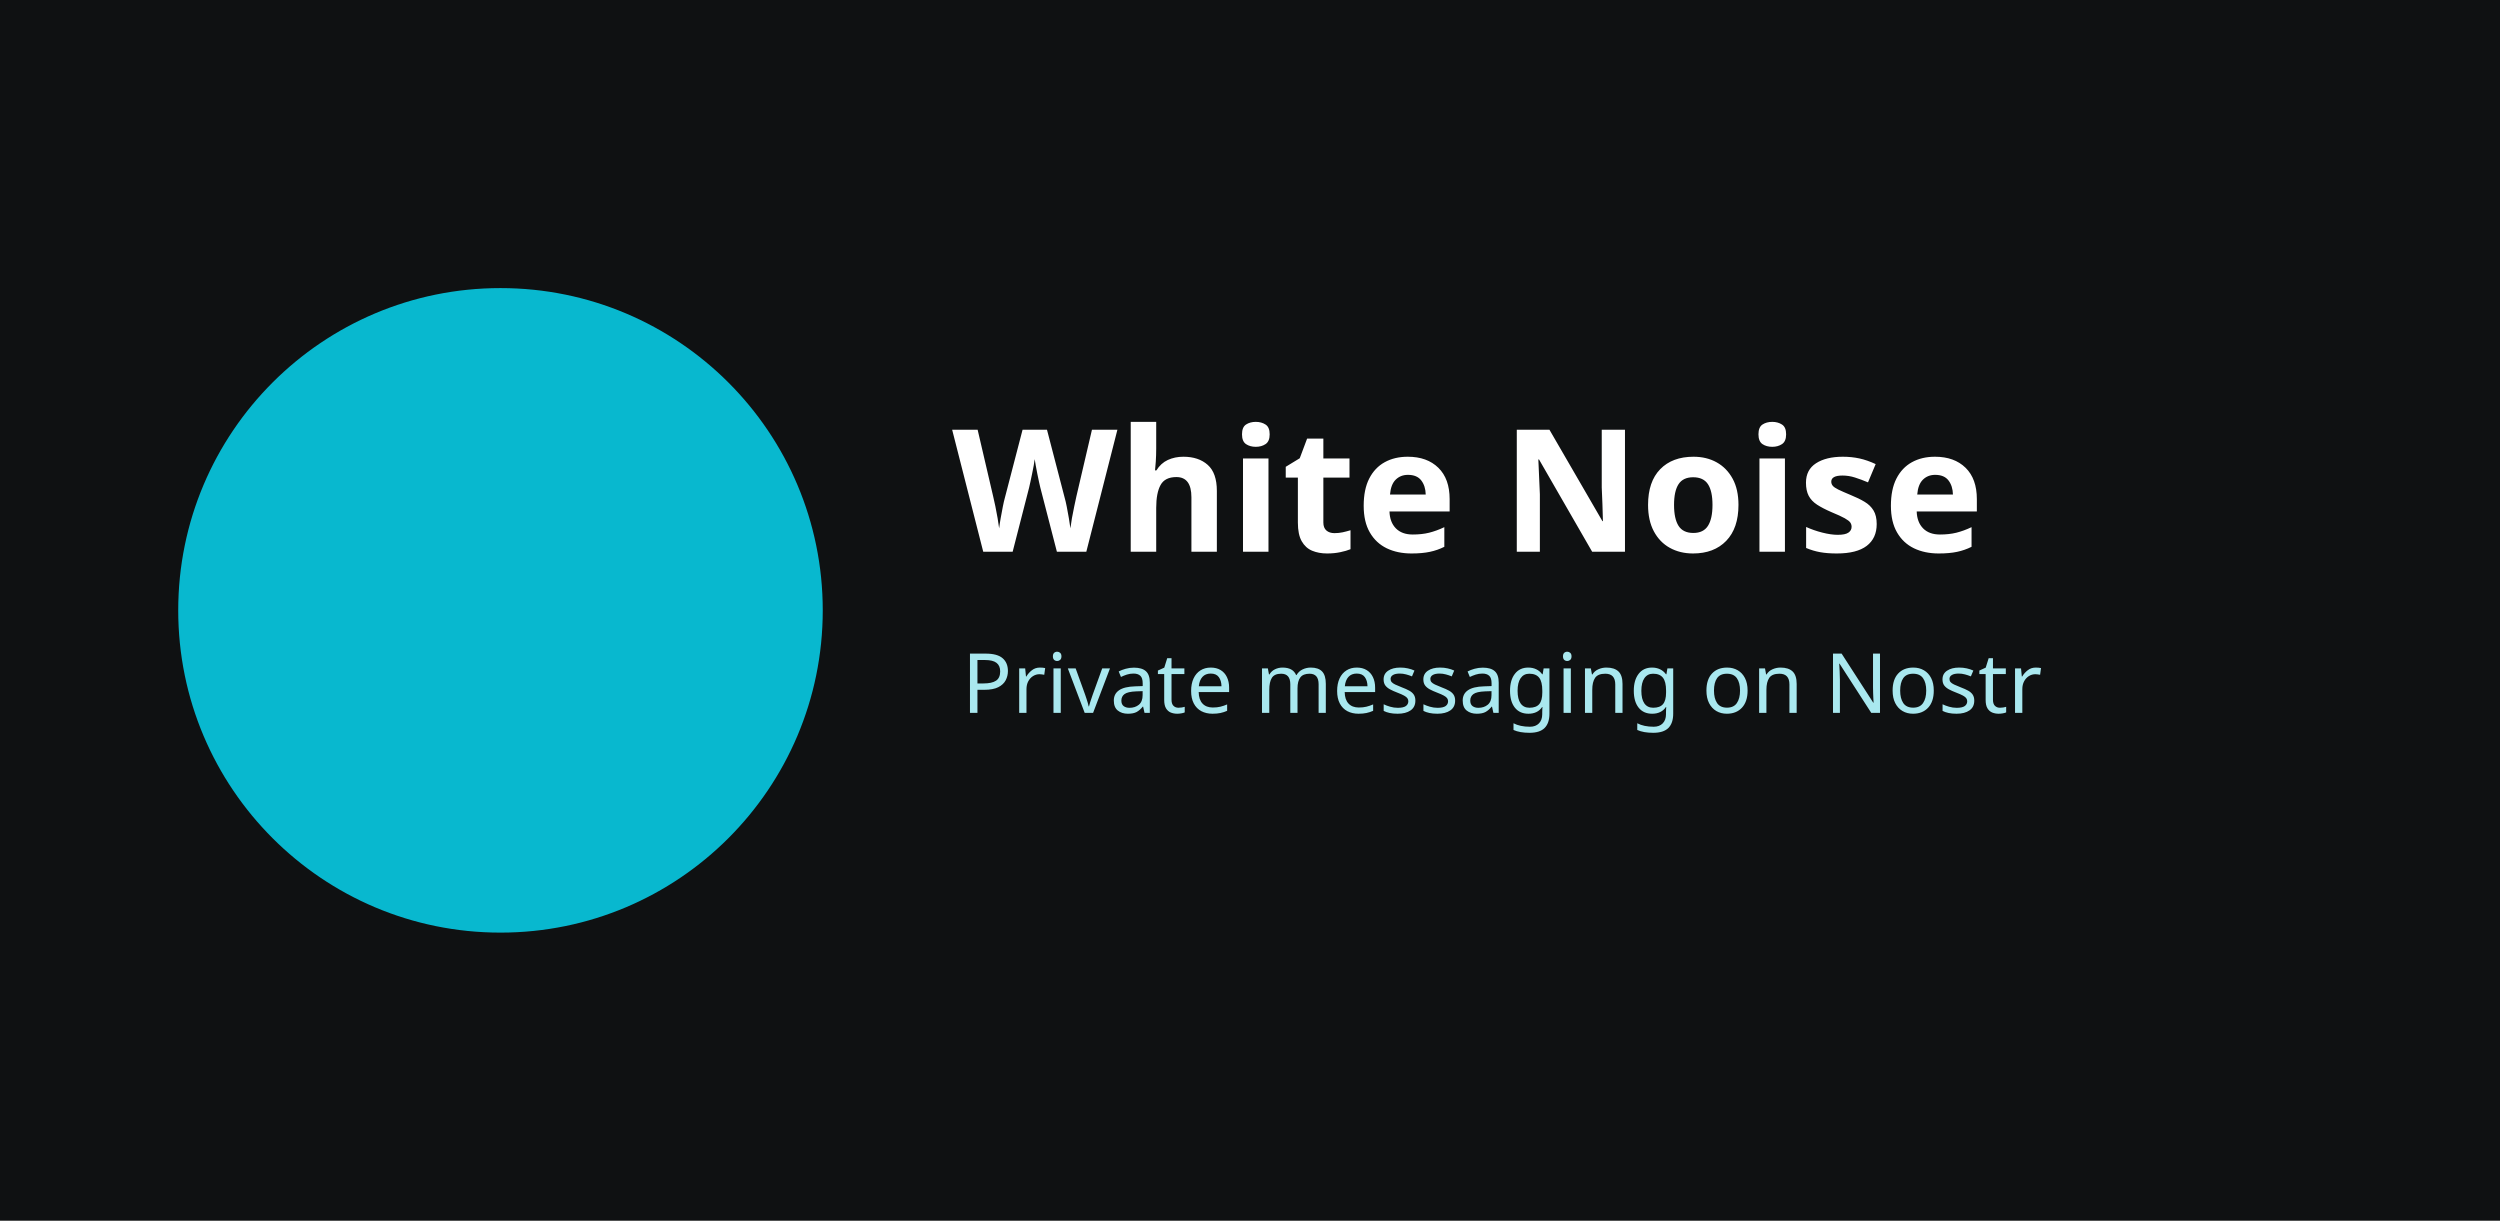
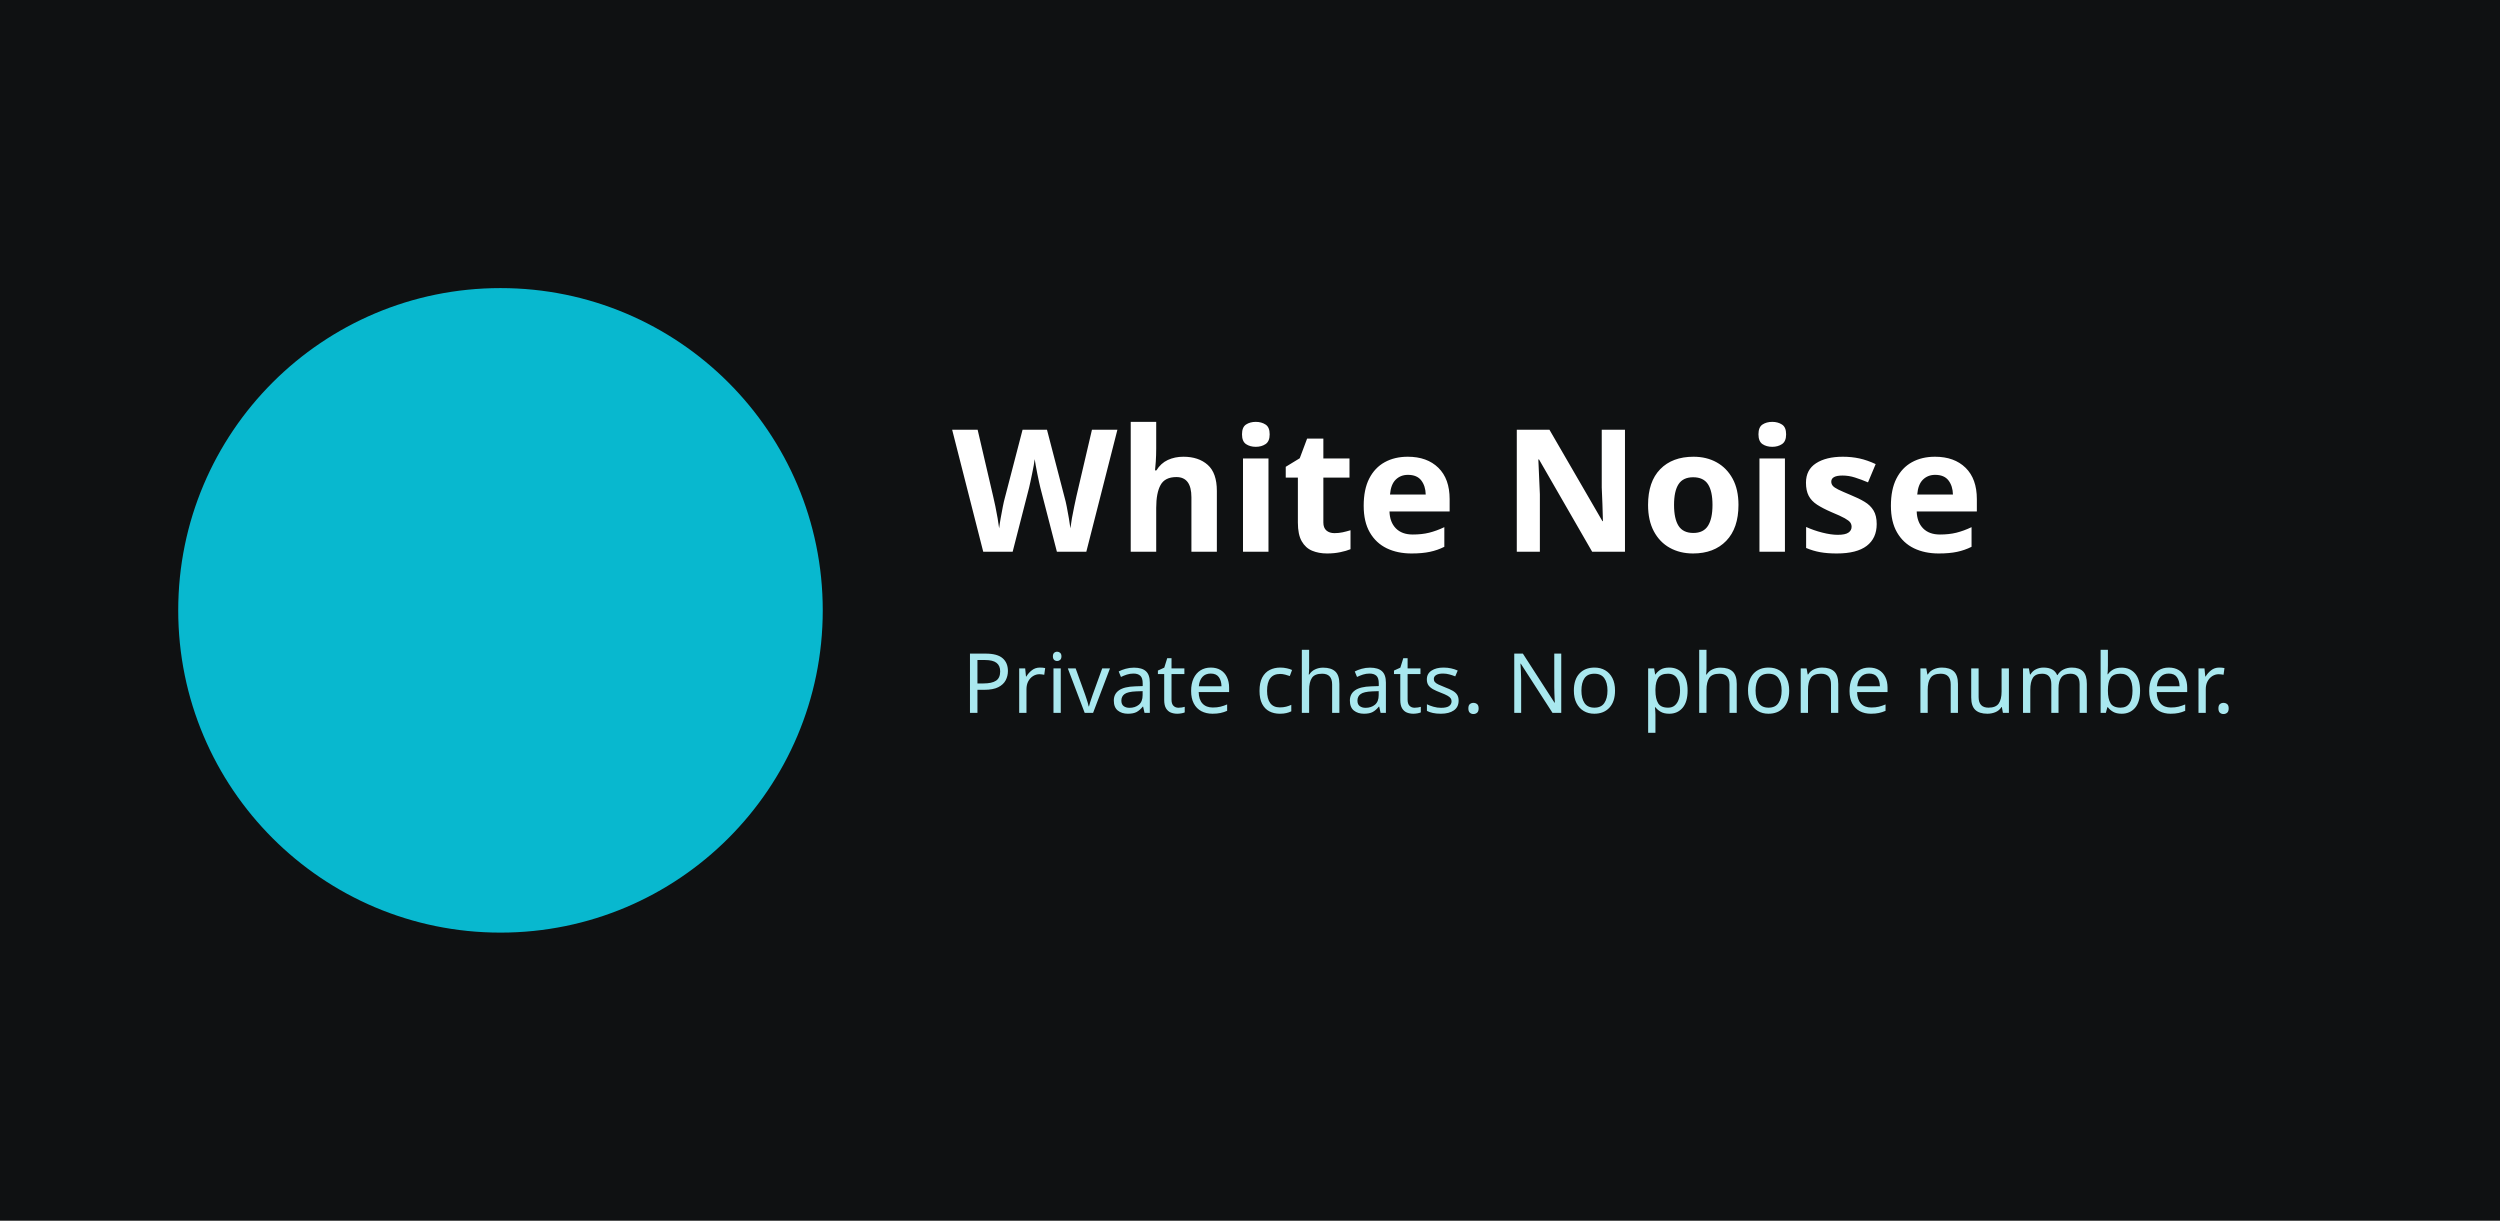
<svg xmlns="http://www.w3.org/2000/svg" width="1024" height="500" viewBox="0 0 1024 500">
  <rect width="1024" height="500" fill="#0f1112" />
  <circle cx="205" cy="250" r="132" fill="#08b8cf" />
  <text x="390" y="226" fill="#ffffff" font-family="sans-serif" font-size="70" font-weight="700">White Noise</text>
-   <text x="394" y="292" fill="#a9e8ef" font-family="sans-serif" font-size="34">Private messaging on Nostr</text>
+   <text x="394" y="292" fill="#a9e8ef" font-family="sans-serif" font-size="34">Private chats. No phone number.</text>
</svg>
